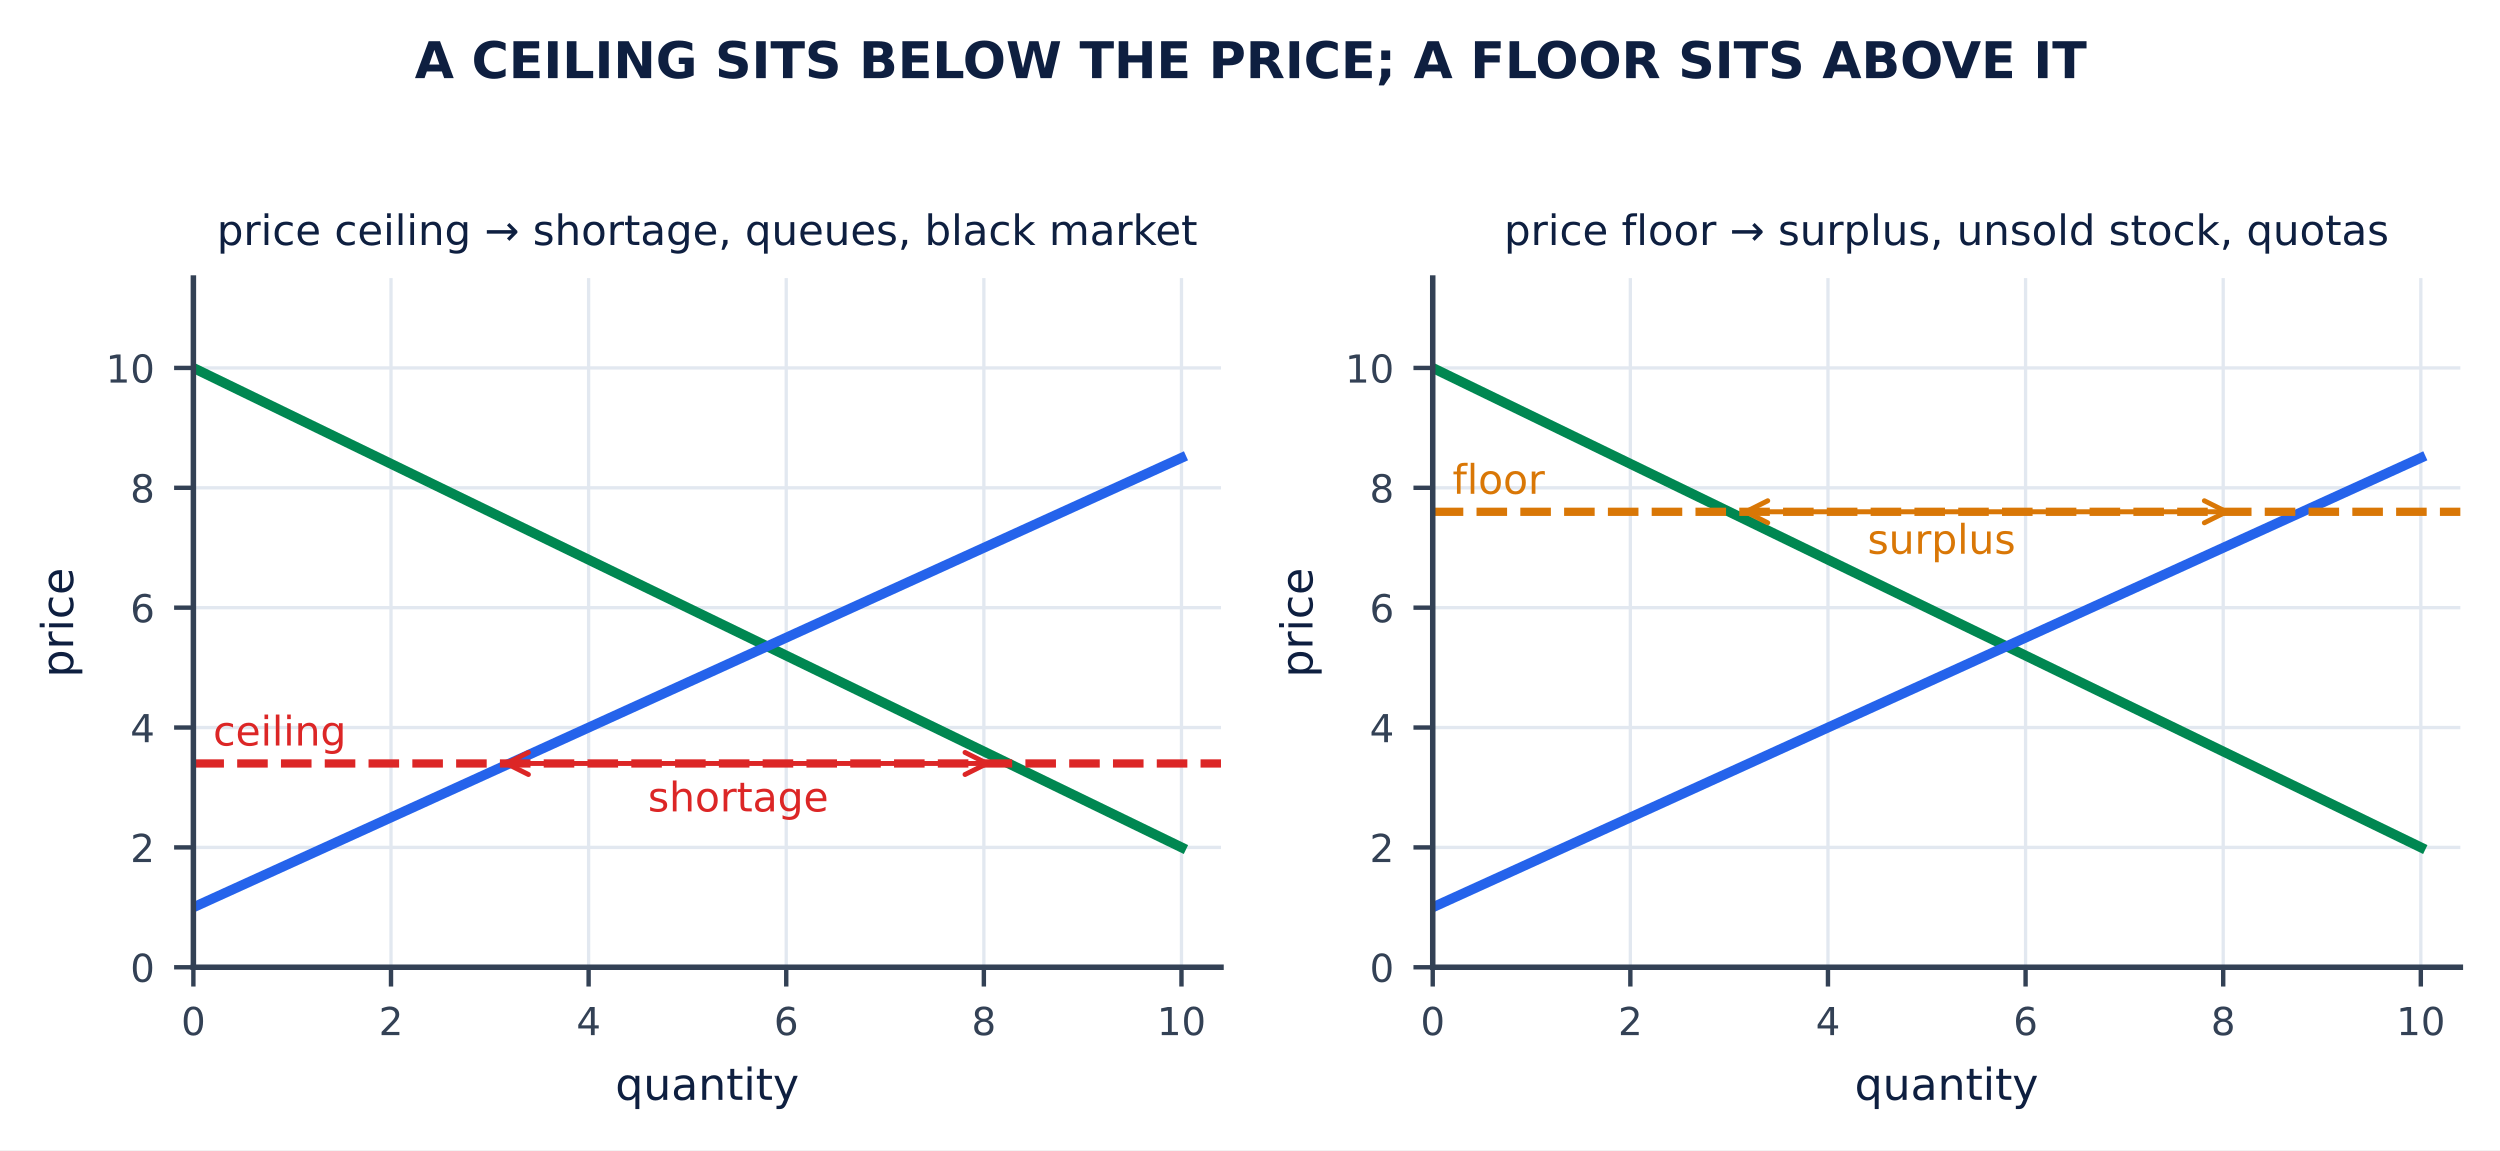
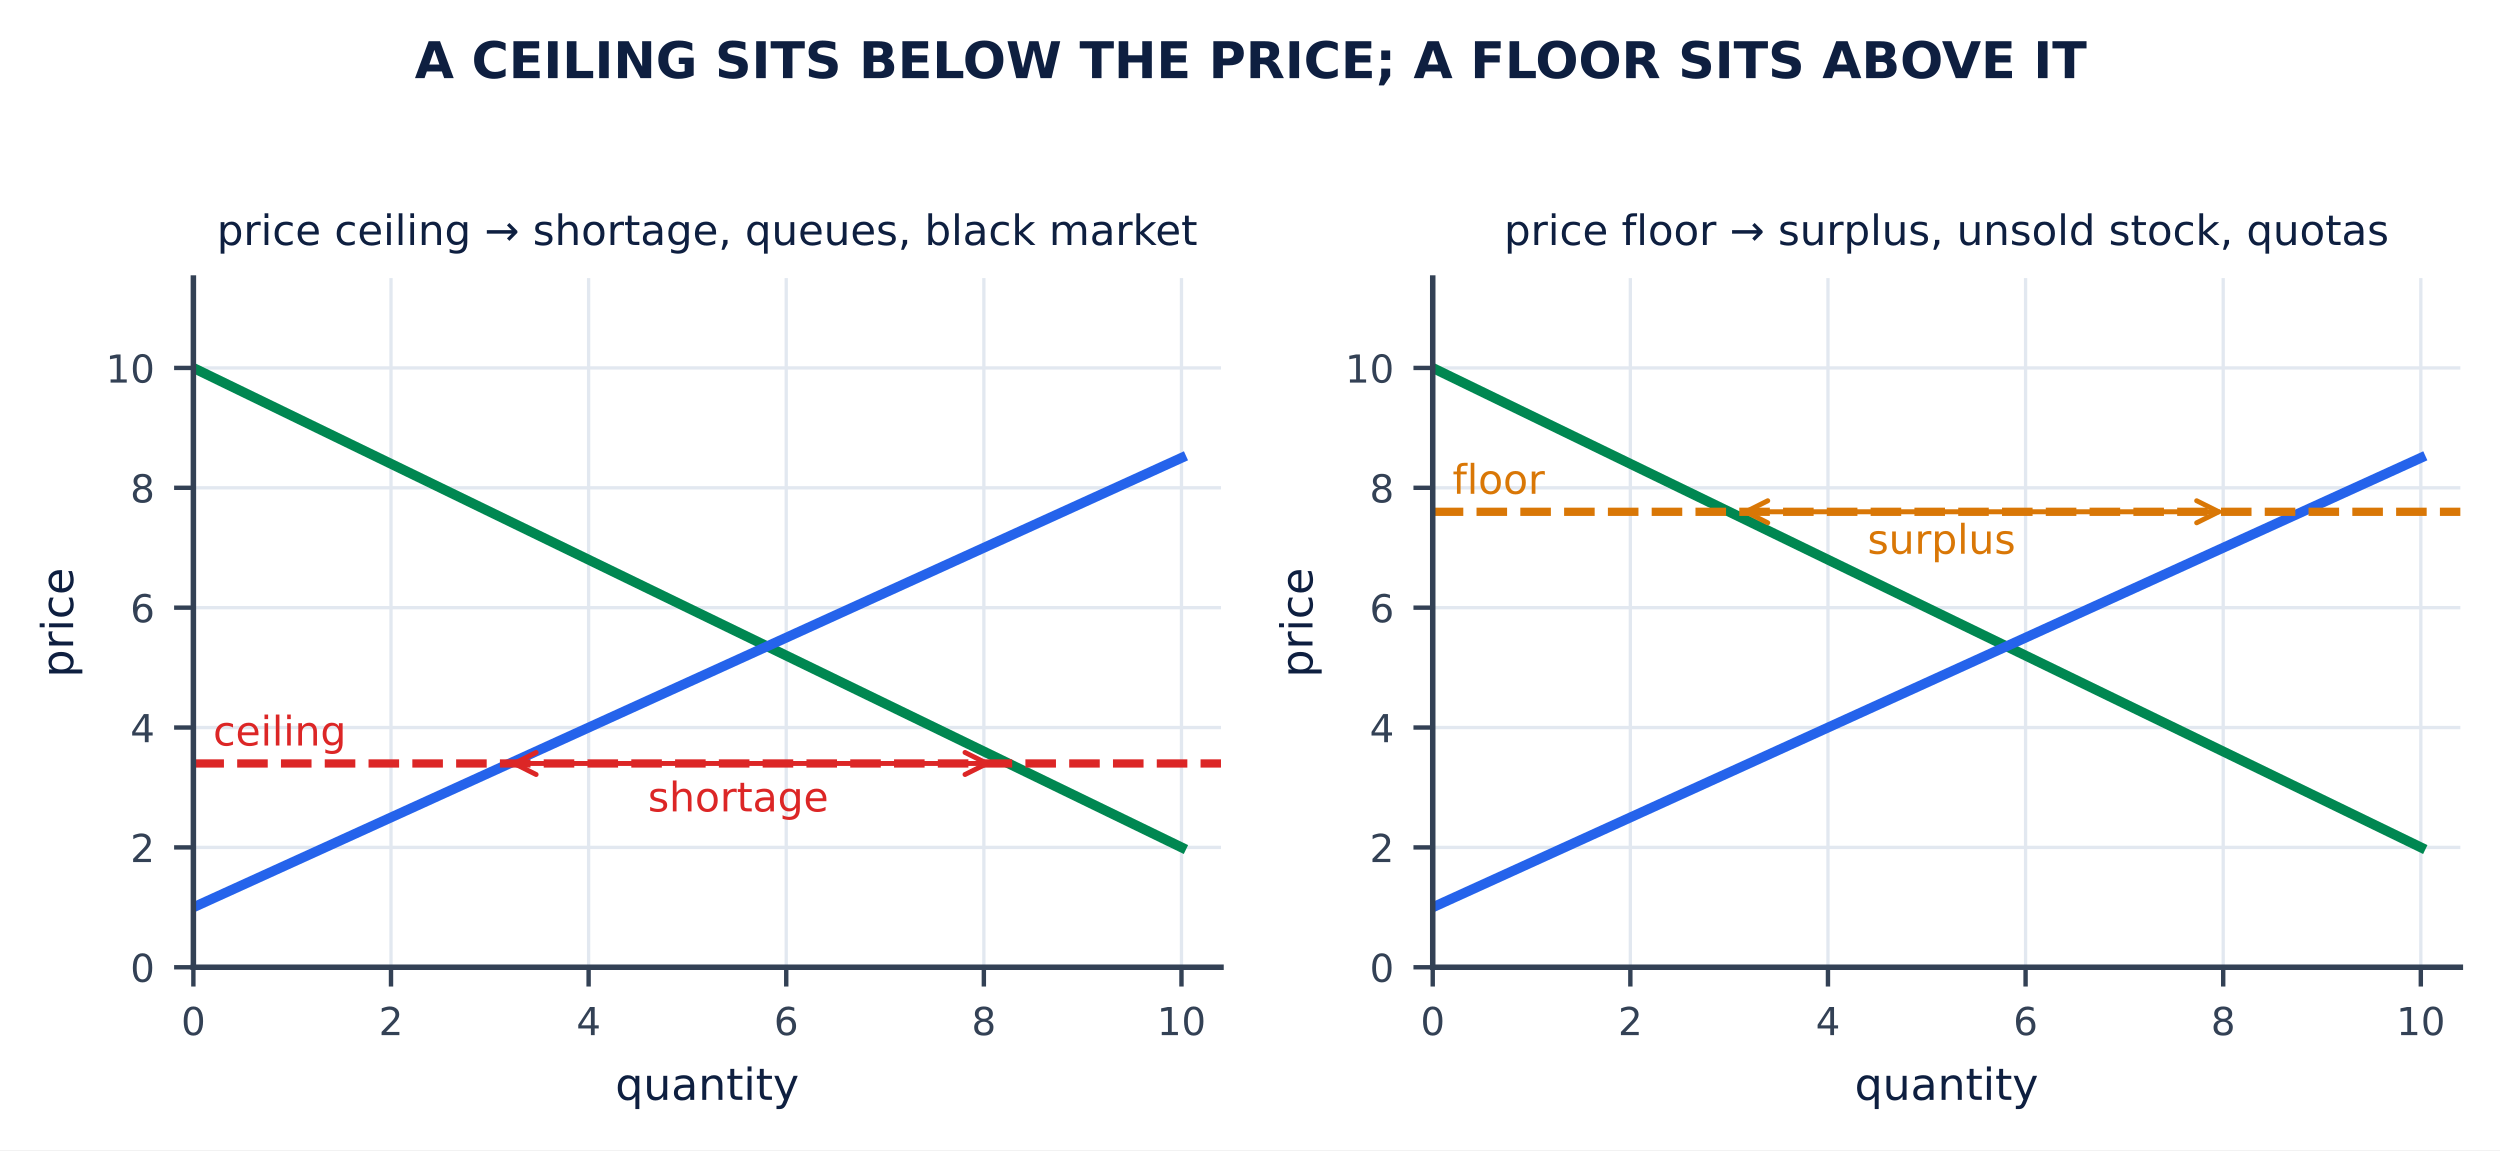
<svg xmlns="http://www.w3.org/2000/svg" xmlns:xlink="http://www.w3.org/1999/xlink" width="453.868pt" height="208.801pt" viewBox="0 0 453.868 208.801" version="1.1">
  <defs>
    <style type="text/css">*{stroke-linejoin: round; stroke-linecap: butt}</style>
  </defs>
  <g id="figure_1">
    <g id="patch_1">
      <path d="M 0 208.801  L 453.868 208.801  L 453.868 0  L 0 0  z " style="fill: #ffffff" />
    </g>
    <g id="axes_1">
      <g id="patch_2">
        <path d="M 35.108 175.6  L 221.668 175.6  L 221.668 50.48  L 35.108 50.48  z " style="fill: #ffffff" />
      </g>
      <g id="matplotlib.axis_1">
        <g id="xtick_1">
          <g id="line2d_1">
            <path d="M 35.108 175.6  L 35.108 50.48  " clip-path="url(#pfb64c0b2d7)" style="fill: none; stroke: #e2e8f0; stroke-width: 0.6; stroke-linecap: square" />
          </g>
          <g id="line2d_2">
            <defs>
              <path id="m8ef72950b3" d="M 0 0  L 0 3.5  " style="stroke: #334155; stroke-width: 0.8" />
            </defs>
            <g>
              <use xlink:href="#m8ef72950b3" x="35.108" y="175.6" style="fill: #334155; stroke: #334155; stroke-width: 0.8" />
            </g>
          </g>
          <g id="text_1">
            <text style="font-size: 7px; font-family: 'DejaVu Sans'; text-anchor: middle; fill: #334155" x="35.108" y="187.918" transform="rotate(-0 35.10813 187.9184)">0</text>
          </g>
        </g>
        <g id="xtick_2">
          <g id="line2d_3">
            <path d="M 70.985 175.6  L 70.985 50.48  " clip-path="url(#pfb64c0b2d7)" style="fill: none; stroke: #e2e8f0; stroke-width: 0.6; stroke-linecap: square" />
          </g>
          <g id="line2d_4">
            <g>
              <use xlink:href="#m8ef72950b3" x="70.985" y="175.6" style="fill: #334155; stroke: #334155; stroke-width: 0.8" />
            </g>
          </g>
          <g id="text_2">
            <text style="font-size: 7px; font-family: 'DejaVu Sans'; text-anchor: middle; fill: #334155" x="70.985" y="187.918" transform="rotate(-0 70.98505 187.9184)">2</text>
          </g>
        </g>
        <g id="xtick_3">
          <g id="line2d_5">
            <path d="M 106.862 175.6  L 106.862 50.48  " clip-path="url(#pfb64c0b2d7)" style="fill: none; stroke: #e2e8f0; stroke-width: 0.6; stroke-linecap: square" />
          </g>
          <g id="line2d_6">
            <g>
              <use xlink:href="#m8ef72950b3" x="106.862" y="175.6" style="fill: #334155; stroke: #334155; stroke-width: 0.8" />
            </g>
          </g>
          <g id="text_3">
            <text style="font-size: 7px; font-family: 'DejaVu Sans'; text-anchor: middle; fill: #334155" x="106.862" y="187.918" transform="rotate(-0 106.862 187.9184)">4</text>
          </g>
        </g>
        <g id="xtick_4">
          <g id="line2d_7">
            <path d="M 142.739 175.6  L 142.739 50.48  " clip-path="url(#pfb64c0b2d7)" style="fill: none; stroke: #e2e8f0; stroke-width: 0.6; stroke-linecap: square" />
          </g>
          <g id="line2d_8">
            <g>
              <use xlink:href="#m8ef72950b3" x="142.739" y="175.6" style="fill: #334155; stroke: #334155; stroke-width: 0.8" />
            </g>
          </g>
          <g id="text_4">
            <text style="font-size: 7px; font-family: 'DejaVu Sans'; text-anchor: middle; fill: #334155" x="142.739" y="187.918" transform="rotate(-0 142.7389 187.9184)">6</text>
          </g>
        </g>
        <g id="xtick_5">
          <g id="line2d_9">
            <path d="M 178.616 175.6  L 178.616 50.48  " clip-path="url(#pfb64c0b2d7)" style="fill: none; stroke: #e2e8f0; stroke-width: 0.6; stroke-linecap: square" />
          </g>
          <g id="line2d_10">
            <g>
              <use xlink:href="#m8ef72950b3" x="178.616" y="175.6" style="fill: #334155; stroke: #334155; stroke-width: 0.8" />
            </g>
          </g>
          <g id="text_5">
            <text style="font-size: 7px; font-family: 'DejaVu Sans'; text-anchor: middle; fill: #334155" x="178.616" y="187.918" transform="rotate(-0 178.6158 187.9184)">8</text>
          </g>
        </g>
        <g id="xtick_6">
          <g id="line2d_11">
            <path d="M 214.493 175.6  L 214.493 50.48  " clip-path="url(#pfb64c0b2d7)" style="fill: none; stroke: #e2e8f0; stroke-width: 0.6; stroke-linecap: square" />
          </g>
          <g id="line2d_12">
            <g>
              <use xlink:href="#m8ef72950b3" x="214.493" y="175.6" style="fill: #334155; stroke: #334155; stroke-width: 0.8" />
            </g>
          </g>
          <g id="text_6">
            <text style="font-size: 7px; font-family: 'DejaVu Sans'; text-anchor: middle; fill: #334155" x="214.493" y="187.918" transform="rotate(-0 214.4927 187.9184)">10</text>
          </g>
        </g>
        <g id="text_7">
          <text style="font-size: 8px; font-family: 'DejaVu Sans'; text-anchor: middle; fill: #0e1f40" x="128.388" y="199.679" transform="rotate(-0 128.3881 199.6788)">quantity</text>
        </g>
      </g>
      <g id="matplotlib.axis_2">
        <g id="ytick_1">
          <g id="line2d_13">
            <path d="M 35.108 175.6  L 221.668 175.6  " clip-path="url(#pfb64c0b2d7)" style="fill: none; stroke: #e2e8f0; stroke-width: 0.6; stroke-linecap: square" />
          </g>
          <g id="line2d_14">
            <defs>
              <path id="ma2e27340b0" d="M 0 0  L -3.5 0  " style="stroke: #334155; stroke-width: 0.8" />
            </defs>
            <g>
              <use xlink:href="#ma2e27340b0" x="35.108" y="175.6" style="fill: #334155; stroke: #334155; stroke-width: 0.8" />
            </g>
          </g>
          <g id="text_8">
            <text style="font-size: 7px; font-family: 'DejaVu Sans'; text-anchor: end; fill: #334155" x="28.108" y="178.259" transform="rotate(-0 28.10813 178.2592)">0</text>
          </g>
        </g>
        <g id="ytick_2">
          <g id="line2d_15">
            <path d="M 35.108 153.84  L 221.668 153.84  " clip-path="url(#pfb64c0b2d7)" style="fill: none; stroke: #e2e8f0; stroke-width: 0.6; stroke-linecap: square" />
          </g>
          <g id="line2d_16">
            <g>
              <use xlink:href="#ma2e27340b0" x="35.108" y="153.84" style="fill: #334155; stroke: #334155; stroke-width: 0.8" />
            </g>
          </g>
          <g id="text_9">
            <text style="font-size: 7px; font-family: 'DejaVu Sans'; text-anchor: end; fill: #334155" x="28.108" y="156.499" transform="rotate(-0 28.10813 156.4992)">2</text>
          </g>
        </g>
        <g id="ytick_3">
          <g id="line2d_17">
            <path d="M 35.108 132.08  L 221.668 132.08  " clip-path="url(#pfb64c0b2d7)" style="fill: none; stroke: #e2e8f0; stroke-width: 0.6; stroke-linecap: square" />
          </g>
          <g id="line2d_18">
            <g>
              <use xlink:href="#ma2e27340b0" x="35.108" y="132.08" style="fill: #334155; stroke: #334155; stroke-width: 0.8" />
            </g>
          </g>
          <g id="text_10">
            <text style="font-size: 7px; font-family: 'DejaVu Sans'; text-anchor: end; fill: #334155" x="28.108" y="134.739" transform="rotate(-0 28.10813 134.7392)">4</text>
          </g>
        </g>
        <g id="ytick_4">
          <g id="line2d_19">
            <path d="M 35.108 110.32  L 221.668 110.32  " clip-path="url(#pfb64c0b2d7)" style="fill: none; stroke: #e2e8f0; stroke-width: 0.6; stroke-linecap: square" />
          </g>
          <g id="line2d_20">
            <g>
              <use xlink:href="#ma2e27340b0" x="35.108" y="110.32" style="fill: #334155; stroke: #334155; stroke-width: 0.8" />
            </g>
          </g>
          <g id="text_11">
            <text style="font-size: 7px; font-family: 'DejaVu Sans'; text-anchor: end; fill: #334155" x="28.108" y="112.979" transform="rotate(-0 28.10813 112.9792)">6</text>
          </g>
        </g>
        <g id="ytick_5">
          <g id="line2d_21">
            <path d="M 35.108 88.56  L 221.668 88.56  " clip-path="url(#pfb64c0b2d7)" style="fill: none; stroke: #e2e8f0; stroke-width: 0.6; stroke-linecap: square" />
          </g>
          <g id="line2d_22">
            <g>
              <use xlink:href="#ma2e27340b0" x="35.108" y="88.56" style="fill: #334155; stroke: #334155; stroke-width: 0.8" />
            </g>
          </g>
          <g id="text_12">
            <text style="font-size: 7px; font-family: 'DejaVu Sans'; text-anchor: end; fill: #334155" x="28.108" y="91.219" transform="rotate(-0 28.10813 91.21918)">8</text>
          </g>
        </g>
        <g id="ytick_6">
          <g id="line2d_23">
            <path d="M 35.108 66.8  L 221.668 66.8  " clip-path="url(#pfb64c0b2d7)" style="fill: none; stroke: #e2e8f0; stroke-width: 0.6; stroke-linecap: square" />
          </g>
          <g id="line2d_24">
            <g>
              <use xlink:href="#ma2e27340b0" x="35.108" y="66.8" style="fill: #334155; stroke: #334155; stroke-width: 0.8" />
            </g>
          </g>
          <g id="text_13">
            <text style="font-size: 7px; font-family: 'DejaVu Sans'; text-anchor: end; fill: #334155" x="28.108" y="69.459" transform="rotate(-0 28.10813 69.45918)">10</text>
          </g>
        </g>
        <g id="text_14">
          <text style="font-size: 8px; font-family: 'DejaVu Sans'; text-anchor: middle; fill: #0e1f40" x="13.279" y="113.04" transform="rotate(-90 13.27875 113.04)">price</text>
        </g>
      </g>
      <g id="line2d_25">
        <path d="M 35.108 66.8  L 214.493 153.84  L 214.493 153.84  " clip-path="url(#pfb64c0b2d7)" style="fill: none; stroke: #008751; stroke-width: 1.8; stroke-linecap: square" />
      </g>
      <g id="line2d_26">
        <path d="M 35.108 164.72  L 214.493 83.12  L 214.493 83.12  " clip-path="url(#pfb64c0b2d7)" style="fill: none; stroke: #2563eb; stroke-width: 1.8; stroke-linecap: square" />
      </g>
      <g id="line2d_27">
        <path d="M 35.108 138.608  L 221.668 138.608  " clip-path="url(#pfb64c0b2d7)" style="fill: none; stroke-dasharray: 5.55,2.4; stroke-dashoffset: 0; stroke: #dc2626; stroke-width: 1.5" />
      </g>
      <g id="patch_3">
        <path d="M 35.108 175.6  L 35.108 50.48  " style="fill: none; stroke: #334155; stroke-linejoin: miter; stroke-linecap: square" />
      </g>
      <g id="patch_4">
        <path d="M 35.108 175.6  L 221.668 175.6  " style="fill: none; stroke: #334155; stroke-linejoin: miter; stroke-linecap: square" />
      </g>
      <g id="text_15">
        <text style="font-size: 7.4px; font-family: 'DejaVu Sans'; text-anchor: start; fill: #dc2626" x="38.696" y="135.344" transform="rotate(-0 38.69582 135.344)">ceiling</text>
      </g>
      <g id="patch_5">
-         <path d="M 91.931 138.608  Q 135.565 138.608 179.2 138.608  " style="fill: none; stroke: #dc2626; stroke-width: 0.9; stroke-linecap: round" />
-         <path d="M 95.931 140.608  L 91.931 138.608  L 95.931 136.608  " style="fill: none; stroke: #dc2626; stroke-width: 0.9; stroke-linecap: round" />
-         <path d="M 175.2 136.608  L 179.2 138.608  L 175.2 140.608  " style="fill: none; stroke: #dc2626; stroke-width: 0.9; stroke-linecap: round" />
+         <path d="M 93.327 138.608  Q 136.262 138.608 179.198 138.608  " style="fill: none; stroke: #dc2626; stroke-width: 0.9; stroke-linecap: round" />
+         <path d="M 97.327 140.608  L 93.327 138.608  L 97.327 136.608  " style="fill: none; stroke: #dc2626; stroke-width: 0.9; stroke-linecap: round" />
+         <path d="M 175.198 136.608  L 179.198 138.608  L 175.198 140.608  " style="fill: none; stroke: #dc2626; stroke-width: 0.9; stroke-linecap: round" />
      </g>
      <g id="text_16">
        <text style="font-size: 7.4px; font-family: 'DejaVu Sans'; text-anchor: start; fill: #dc2626" x="117.625" y="147.312" transform="rotate(-0 117.625 147.312)">shortage</text>
      </g>
      <g id="text_17">
        <text style="font-size: 7.6px; font-family: 'DejaVu Sans'; text-anchor: middle; fill: #0e1f40" x="128.388" y="44.48" transform="rotate(-0 128.3881 44.48)">price ceiling → shortage, queues, black market</text>
      </g>
    </g>
    <g id="axes_2">
      <g id="patch_6">
        <path d="M 260.108 175.6  L 446.668 175.6  L 446.668 50.48  L 260.108 50.48  z " style="fill: #ffffff" />
      </g>
      <g id="matplotlib.axis_3">
        <g id="xtick_7">
          <g id="line2d_28">
            <path d="M 260.108 175.6  L 260.108 50.48  " clip-path="url(#p1528fe7316)" style="fill: none; stroke: #e2e8f0; stroke-width: 0.6; stroke-linecap: square" />
          </g>
          <g id="line2d_29">
            <g>
              <use xlink:href="#m8ef72950b3" x="260.108" y="175.6" style="fill: #334155; stroke: #334155; stroke-width: 0.8" />
            </g>
          </g>
          <g id="text_18">
            <text style="font-size: 7px; font-family: 'DejaVu Sans'; text-anchor: middle; fill: #334155" x="260.108" y="187.918" transform="rotate(-0 260.1081 187.9184)">0</text>
          </g>
        </g>
        <g id="xtick_8">
          <g id="line2d_30">
            <path d="M 295.985 175.6  L 295.985 50.48  " clip-path="url(#p1528fe7316)" style="fill: none; stroke: #e2e8f0; stroke-width: 0.6; stroke-linecap: square" />
          </g>
          <g id="line2d_31">
            <g>
              <use xlink:href="#m8ef72950b3" x="295.985" y="175.6" style="fill: #334155; stroke: #334155; stroke-width: 0.8" />
            </g>
          </g>
          <g id="text_19">
            <text style="font-size: 7px; font-family: 'DejaVu Sans'; text-anchor: middle; fill: #334155" x="295.985" y="187.918" transform="rotate(-0 295.985 187.9184)">2</text>
          </g>
        </g>
        <g id="xtick_9">
          <g id="line2d_32">
            <path d="M 331.862 175.6  L 331.862 50.48  " clip-path="url(#p1528fe7316)" style="fill: none; stroke: #e2e8f0; stroke-width: 0.6; stroke-linecap: square" />
          </g>
          <g id="line2d_33">
            <g>
              <use xlink:href="#m8ef72950b3" x="331.862" y="175.6" style="fill: #334155; stroke: #334155; stroke-width: 0.8" />
            </g>
          </g>
          <g id="text_20">
            <text style="font-size: 7px; font-family: 'DejaVu Sans'; text-anchor: middle; fill: #334155" x="331.862" y="187.918" transform="rotate(-0 331.862 187.9184)">4</text>
          </g>
        </g>
        <g id="xtick_10">
          <g id="line2d_34">
            <path d="M 367.739 175.6  L 367.739 50.48  " clip-path="url(#p1528fe7316)" style="fill: none; stroke: #e2e8f0; stroke-width: 0.6; stroke-linecap: square" />
          </g>
          <g id="line2d_35">
            <g>
              <use xlink:href="#m8ef72950b3" x="367.739" y="175.6" style="fill: #334155; stroke: #334155; stroke-width: 0.8" />
            </g>
          </g>
          <g id="text_21">
            <text style="font-size: 7px; font-family: 'DejaVu Sans'; text-anchor: middle; fill: #334155" x="367.739" y="187.918" transform="rotate(-0 367.7389 187.9184)">6</text>
          </g>
        </g>
        <g id="xtick_11">
          <g id="line2d_36">
            <path d="M 403.616 175.6  L 403.616 50.48  " clip-path="url(#p1528fe7316)" style="fill: none; stroke: #e2e8f0; stroke-width: 0.6; stroke-linecap: square" />
          </g>
          <g id="line2d_37">
            <g>
              <use xlink:href="#m8ef72950b3" x="403.616" y="175.6" style="fill: #334155; stroke: #334155; stroke-width: 0.8" />
            </g>
          </g>
          <g id="text_22">
            <text style="font-size: 7px; font-family: 'DejaVu Sans'; text-anchor: middle; fill: #334155" x="403.616" y="187.918" transform="rotate(-0 403.6158 187.9184)">8</text>
          </g>
        </g>
        <g id="xtick_12">
          <g id="line2d_38">
            <path d="M 439.493 175.6  L 439.493 50.48  " clip-path="url(#p1528fe7316)" style="fill: none; stroke: #e2e8f0; stroke-width: 0.6; stroke-linecap: square" />
          </g>
          <g id="line2d_39">
            <g>
              <use xlink:href="#m8ef72950b3" x="439.493" y="175.6" style="fill: #334155; stroke: #334155; stroke-width: 0.8" />
            </g>
          </g>
          <g id="text_23">
            <text style="font-size: 7px; font-family: 'DejaVu Sans'; text-anchor: middle; fill: #334155" x="439.493" y="187.918" transform="rotate(-0 439.4927 187.9184)">10</text>
          </g>
        </g>
        <g id="text_24">
          <text style="font-size: 8px; font-family: 'DejaVu Sans'; text-anchor: middle; fill: #0e1f40" x="353.388" y="199.679" transform="rotate(-0 353.3881 199.6788)">quantity</text>
        </g>
      </g>
      <g id="matplotlib.axis_4">
        <g id="ytick_7">
          <g id="line2d_40">
            <path d="M 260.108 175.6  L 446.668 175.6  " clip-path="url(#p1528fe7316)" style="fill: none; stroke: #e2e8f0; stroke-width: 0.6; stroke-linecap: square" />
          </g>
          <g id="line2d_41">
            <g>
              <use xlink:href="#ma2e27340b0" x="260.108" y="175.6" style="fill: #334155; stroke: #334155; stroke-width: 0.8" />
            </g>
          </g>
          <g id="text_25">
            <text style="font-size: 7px; font-family: 'DejaVu Sans'; text-anchor: end; fill: #334155" x="253.108" y="178.259" transform="rotate(-0 253.1081 178.2592)">0</text>
          </g>
        </g>
        <g id="ytick_8">
          <g id="line2d_42">
            <path d="M 260.108 153.84  L 446.668 153.84  " clip-path="url(#p1528fe7316)" style="fill: none; stroke: #e2e8f0; stroke-width: 0.6; stroke-linecap: square" />
          </g>
          <g id="line2d_43">
            <g>
              <use xlink:href="#ma2e27340b0" x="260.108" y="153.84" style="fill: #334155; stroke: #334155; stroke-width: 0.8" />
            </g>
          </g>
          <g id="text_26">
            <text style="font-size: 7px; font-family: 'DejaVu Sans'; text-anchor: end; fill: #334155" x="253.108" y="156.499" transform="rotate(-0 253.1081 156.4992)">2</text>
          </g>
        </g>
        <g id="ytick_9">
          <g id="line2d_44">
            <path d="M 260.108 132.08  L 446.668 132.08  " clip-path="url(#p1528fe7316)" style="fill: none; stroke: #e2e8f0; stroke-width: 0.6; stroke-linecap: square" />
          </g>
          <g id="line2d_45">
            <g>
              <use xlink:href="#ma2e27340b0" x="260.108" y="132.08" style="fill: #334155; stroke: #334155; stroke-width: 0.8" />
            </g>
          </g>
          <g id="text_27">
            <text style="font-size: 7px; font-family: 'DejaVu Sans'; text-anchor: end; fill: #334155" x="253.108" y="134.739" transform="rotate(-0 253.1081 134.7392)">4</text>
          </g>
        </g>
        <g id="ytick_10">
          <g id="line2d_46">
            <path d="M 260.108 110.32  L 446.668 110.32  " clip-path="url(#p1528fe7316)" style="fill: none; stroke: #e2e8f0; stroke-width: 0.6; stroke-linecap: square" />
          </g>
          <g id="line2d_47">
            <g>
              <use xlink:href="#ma2e27340b0" x="260.108" y="110.32" style="fill: #334155; stroke: #334155; stroke-width: 0.8" />
            </g>
          </g>
          <g id="text_28">
            <text style="font-size: 7px; font-family: 'DejaVu Sans'; text-anchor: end; fill: #334155" x="253.108" y="112.979" transform="rotate(-0 253.1081 112.9792)">6</text>
          </g>
        </g>
        <g id="ytick_11">
          <g id="line2d_48">
            <path d="M 260.108 88.56  L 446.668 88.56  " clip-path="url(#p1528fe7316)" style="fill: none; stroke: #e2e8f0; stroke-width: 0.6; stroke-linecap: square" />
          </g>
          <g id="line2d_49">
            <g>
              <use xlink:href="#ma2e27340b0" x="260.108" y="88.56" style="fill: #334155; stroke: #334155; stroke-width: 0.8" />
            </g>
          </g>
          <g id="text_29">
            <text style="font-size: 7px; font-family: 'DejaVu Sans'; text-anchor: end; fill: #334155" x="253.108" y="91.219" transform="rotate(-0 253.1081 91.21918)">8</text>
          </g>
        </g>
        <g id="ytick_12">
          <g id="line2d_50">
            <path d="M 260.108 66.8  L 446.668 66.8  " clip-path="url(#p1528fe7316)" style="fill: none; stroke: #e2e8f0; stroke-width: 0.6; stroke-linecap: square" />
          </g>
          <g id="line2d_51">
            <g>
              <use xlink:href="#ma2e27340b0" x="260.108" y="66.8" style="fill: #334155; stroke: #334155; stroke-width: 0.8" />
            </g>
          </g>
          <g id="text_30">
            <text style="font-size: 7px; font-family: 'DejaVu Sans'; text-anchor: end; fill: #334155" x="253.108" y="69.459" transform="rotate(-0 253.1081 69.45918)">10</text>
          </g>
        </g>
        <g id="text_31">
          <text style="font-size: 8px; font-family: 'DejaVu Sans'; text-anchor: middle; fill: #0e1f40" x="238.279" y="113.04" transform="rotate(-90 238.2788 113.04)">price</text>
        </g>
      </g>
      <g id="line2d_52">
        <path d="M 260.108 66.8  L 439.493 153.84  L 439.493 153.84  " clip-path="url(#p1528fe7316)" style="fill: none; stroke: #008751; stroke-width: 1.8; stroke-linecap: square" />
      </g>
      <g id="line2d_53">
        <path d="M 260.108 164.72  L 439.493 83.12  L 439.493 83.12  " clip-path="url(#p1528fe7316)" style="fill: none; stroke: #2563eb; stroke-width: 1.8; stroke-linecap: square" />
      </g>
      <g id="line2d_54">
        <path d="M 260.108 92.912  L 446.668 92.912  " clip-path="url(#p1528fe7316)" style="fill: none; stroke-dasharray: 5.55,2.4; stroke-dashoffset: 0; stroke: #d97706; stroke-width: 1.5" />
      </g>
      <g id="patch_7">
        <path d="M 260.108 175.6  L 260.108 50.48  " style="fill: none; stroke: #334155; stroke-linejoin: miter; stroke-linecap: square" />
      </g>
      <g id="patch_8">
        <path d="M 260.108 175.6  L 446.668 175.6  " style="fill: none; stroke: #334155; stroke-linejoin: miter; stroke-linecap: square" />
      </g>
      <g id="text_32">
        <text style="font-size: 7.4px; font-family: 'DejaVu Sans'; text-anchor: start; fill: #d97706" x="263.696" y="89.648" transform="rotate(-0 263.6958 89.648)">floor</text>
      </g>
      <g id="patch_9">
-         <path d="M 404.196 92.912  Q 360.562 92.912 316.927 92.912  " style="fill: none; stroke: #d97706; stroke-width: 0.9; stroke-linecap: round" />
-         <path d="M 400.196 90.912  L 404.196 92.912  L 400.196 94.912  " style="fill: none; stroke: #d97706; stroke-width: 0.9; stroke-linecap: round" />
-         <path d="M 320.927 94.912  L 316.927 92.912  L 320.927 90.912  " style="fill: none; stroke: #d97706; stroke-width: 0.9; stroke-linecap: round" />
+         <path d="M 402.8 92.912  Q 359.865 92.912 316.929 92.912  " style="fill: none; stroke: #d97706; stroke-width: 0.9; stroke-linecap: round" />
+         <path d="M 398.8 90.912  L 402.8 92.912  L 398.8 94.912  " style="fill: none; stroke: #d97706; stroke-width: 0.9; stroke-linecap: round" />
+         <path d="M 320.929 94.912  L 316.929 92.912  L 320.929 90.912  " style="fill: none; stroke: #d97706; stroke-width: 0.9; stroke-linecap: round" />
      </g>
      <g id="text_33">
        <text style="font-size: 7.4px; font-family: 'DejaVu Sans'; text-anchor: start; fill: #d97706" x="339.037" y="100.528" transform="rotate(-0 339.0374 100.528)">surplus</text>
      </g>
      <g id="text_34">
        <text style="font-size: 7.6px; font-family: 'DejaVu Sans'; text-anchor: middle; fill: #0e1f40" x="353.388" y="44.48" transform="rotate(-0 353.3881 44.48)">price floor → surplus, unsold stock, quotas</text>
      </g>
    </g>
    <g id="text_35">
      <text style="font-weight: 700; font-size: 9.2px; font-family: 'DejaVu Sans'; text-anchor: middle; fill: #0e1f40" x="227.068" y="14.19" transform="rotate(-0 227.0681 14.18984)">A CEILING SITS BELOW THE PRICE; A FLOOR SITS ABOVE IT</text>
    </g>
  </g>
  <defs>
    <clipPath id="pfb64c0b2d7">
      <rect x="35.108" y="50.48" width="186.56" height="125.12" />
    </clipPath>
    <clipPath id="p1528fe7316">
      <rect x="260.108" y="50.48" width="186.56" height="125.12" />
    </clipPath>
  </defs>
</svg>
